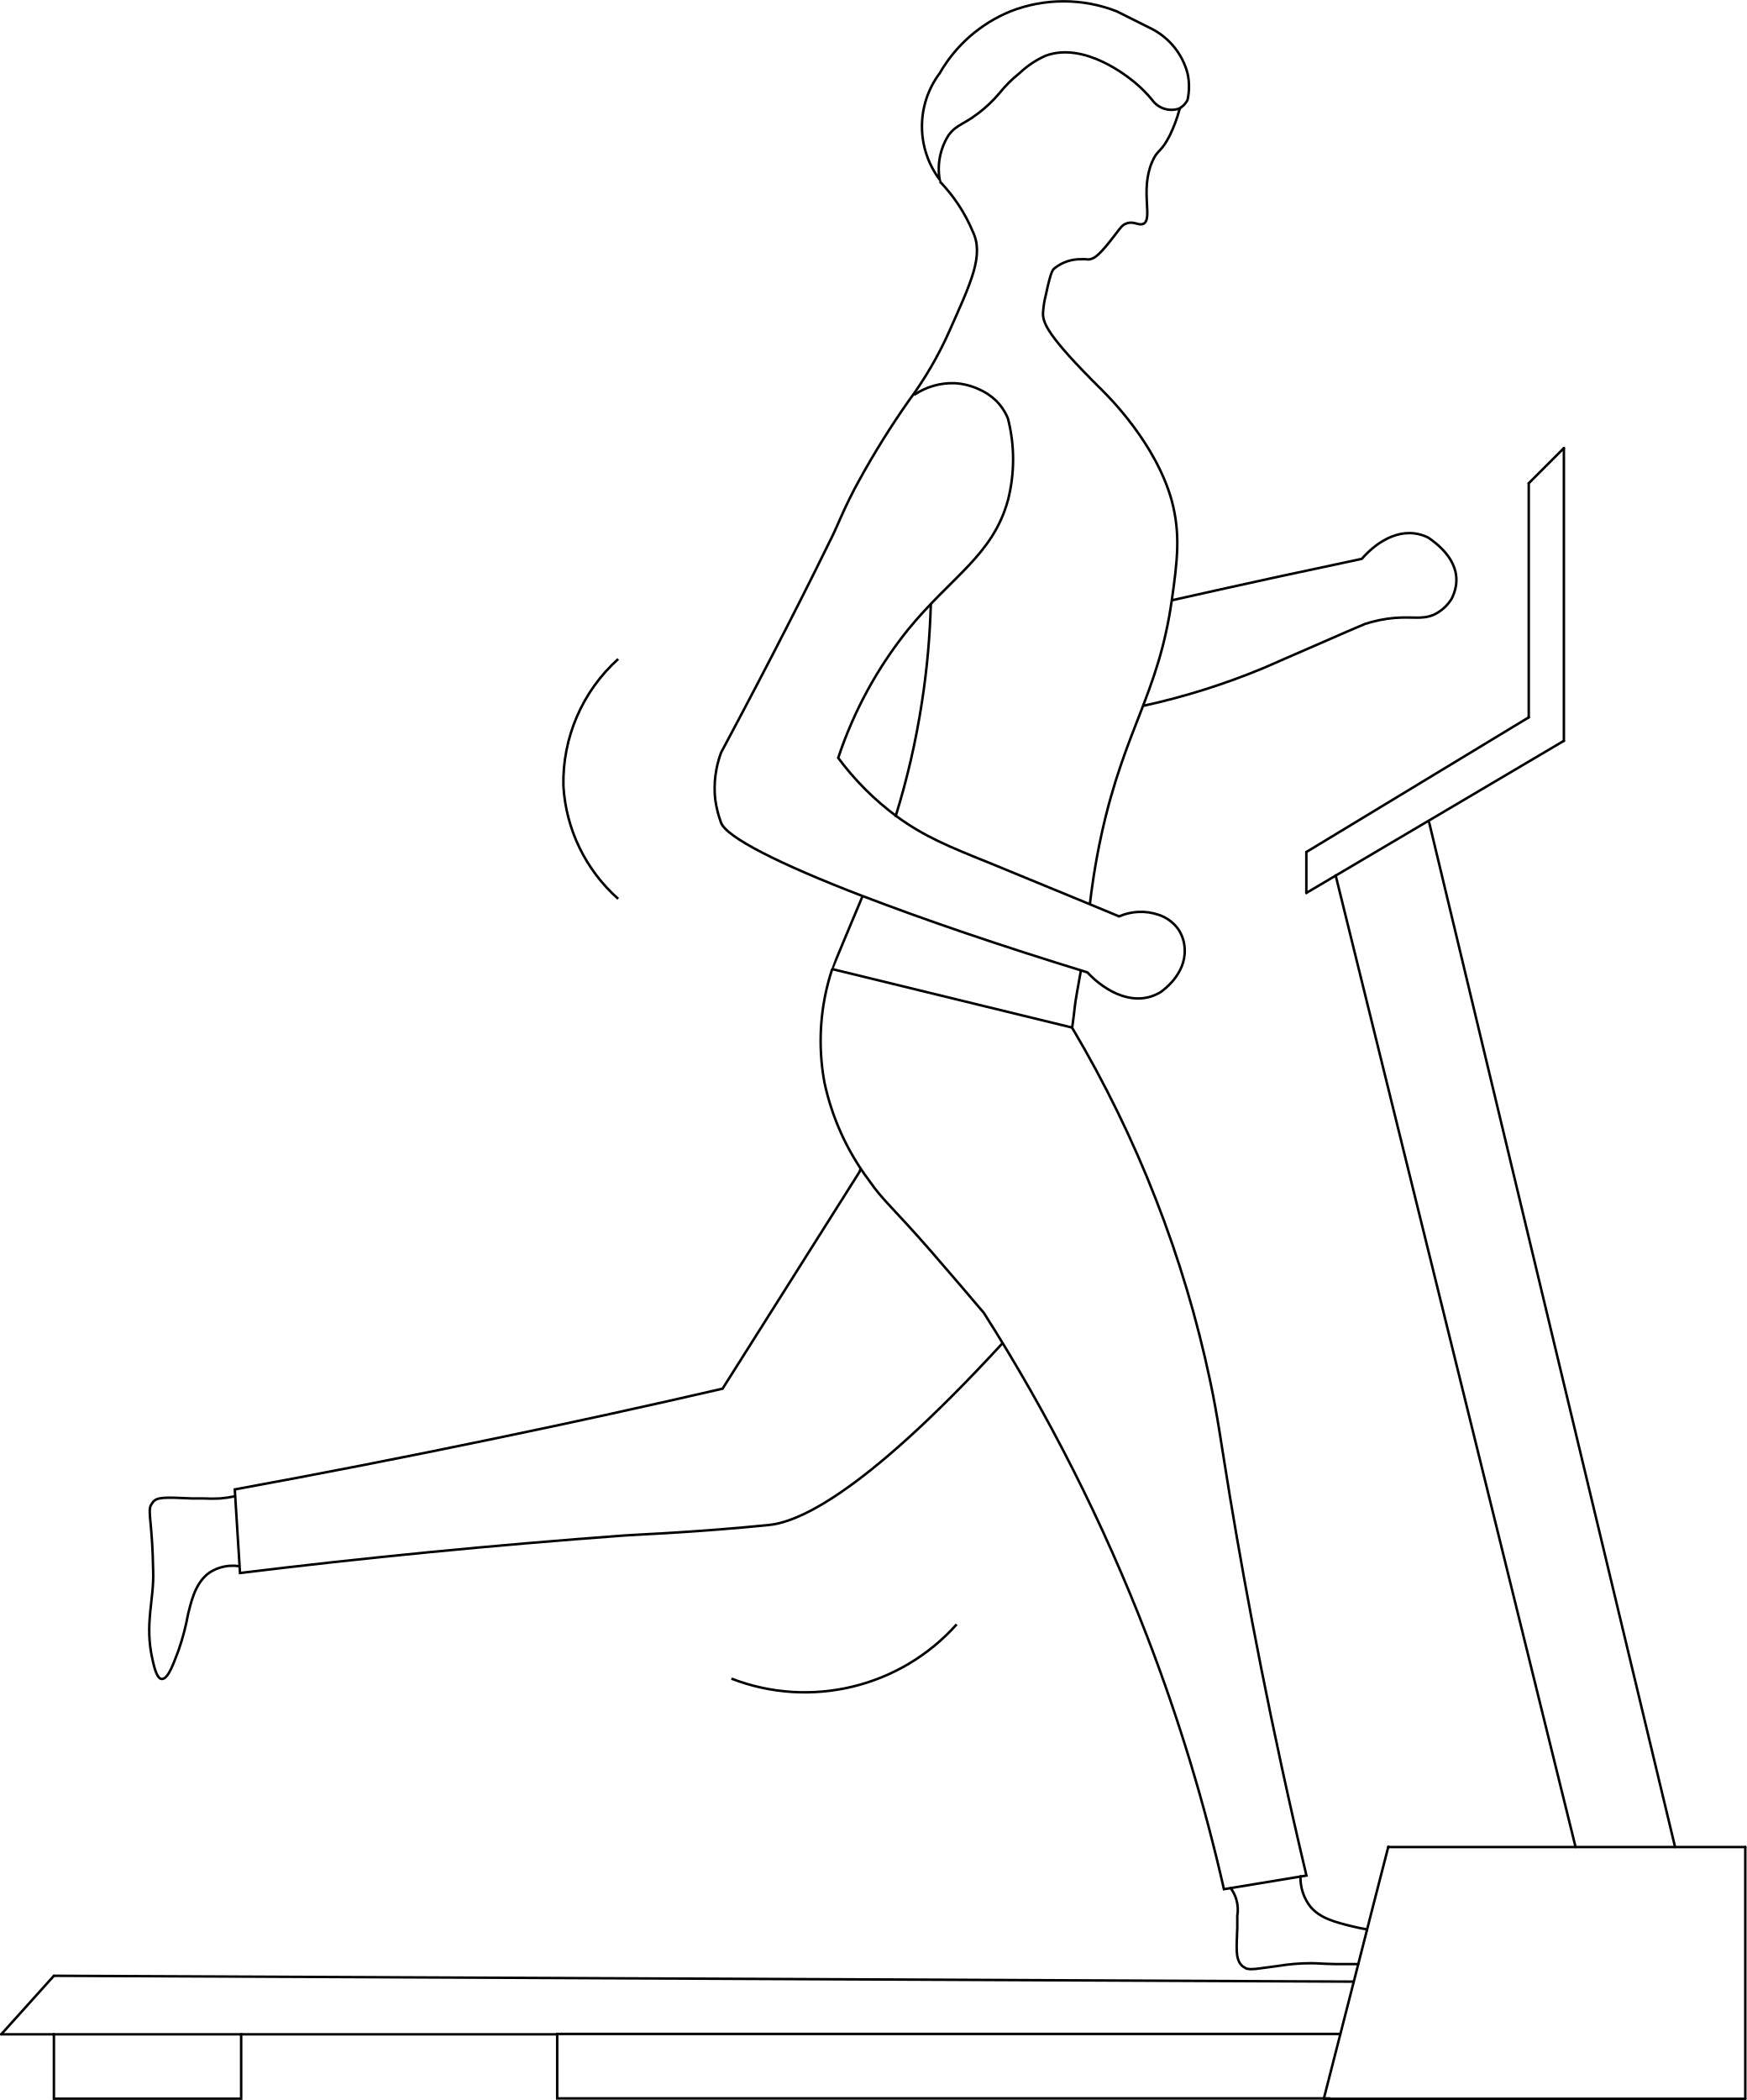
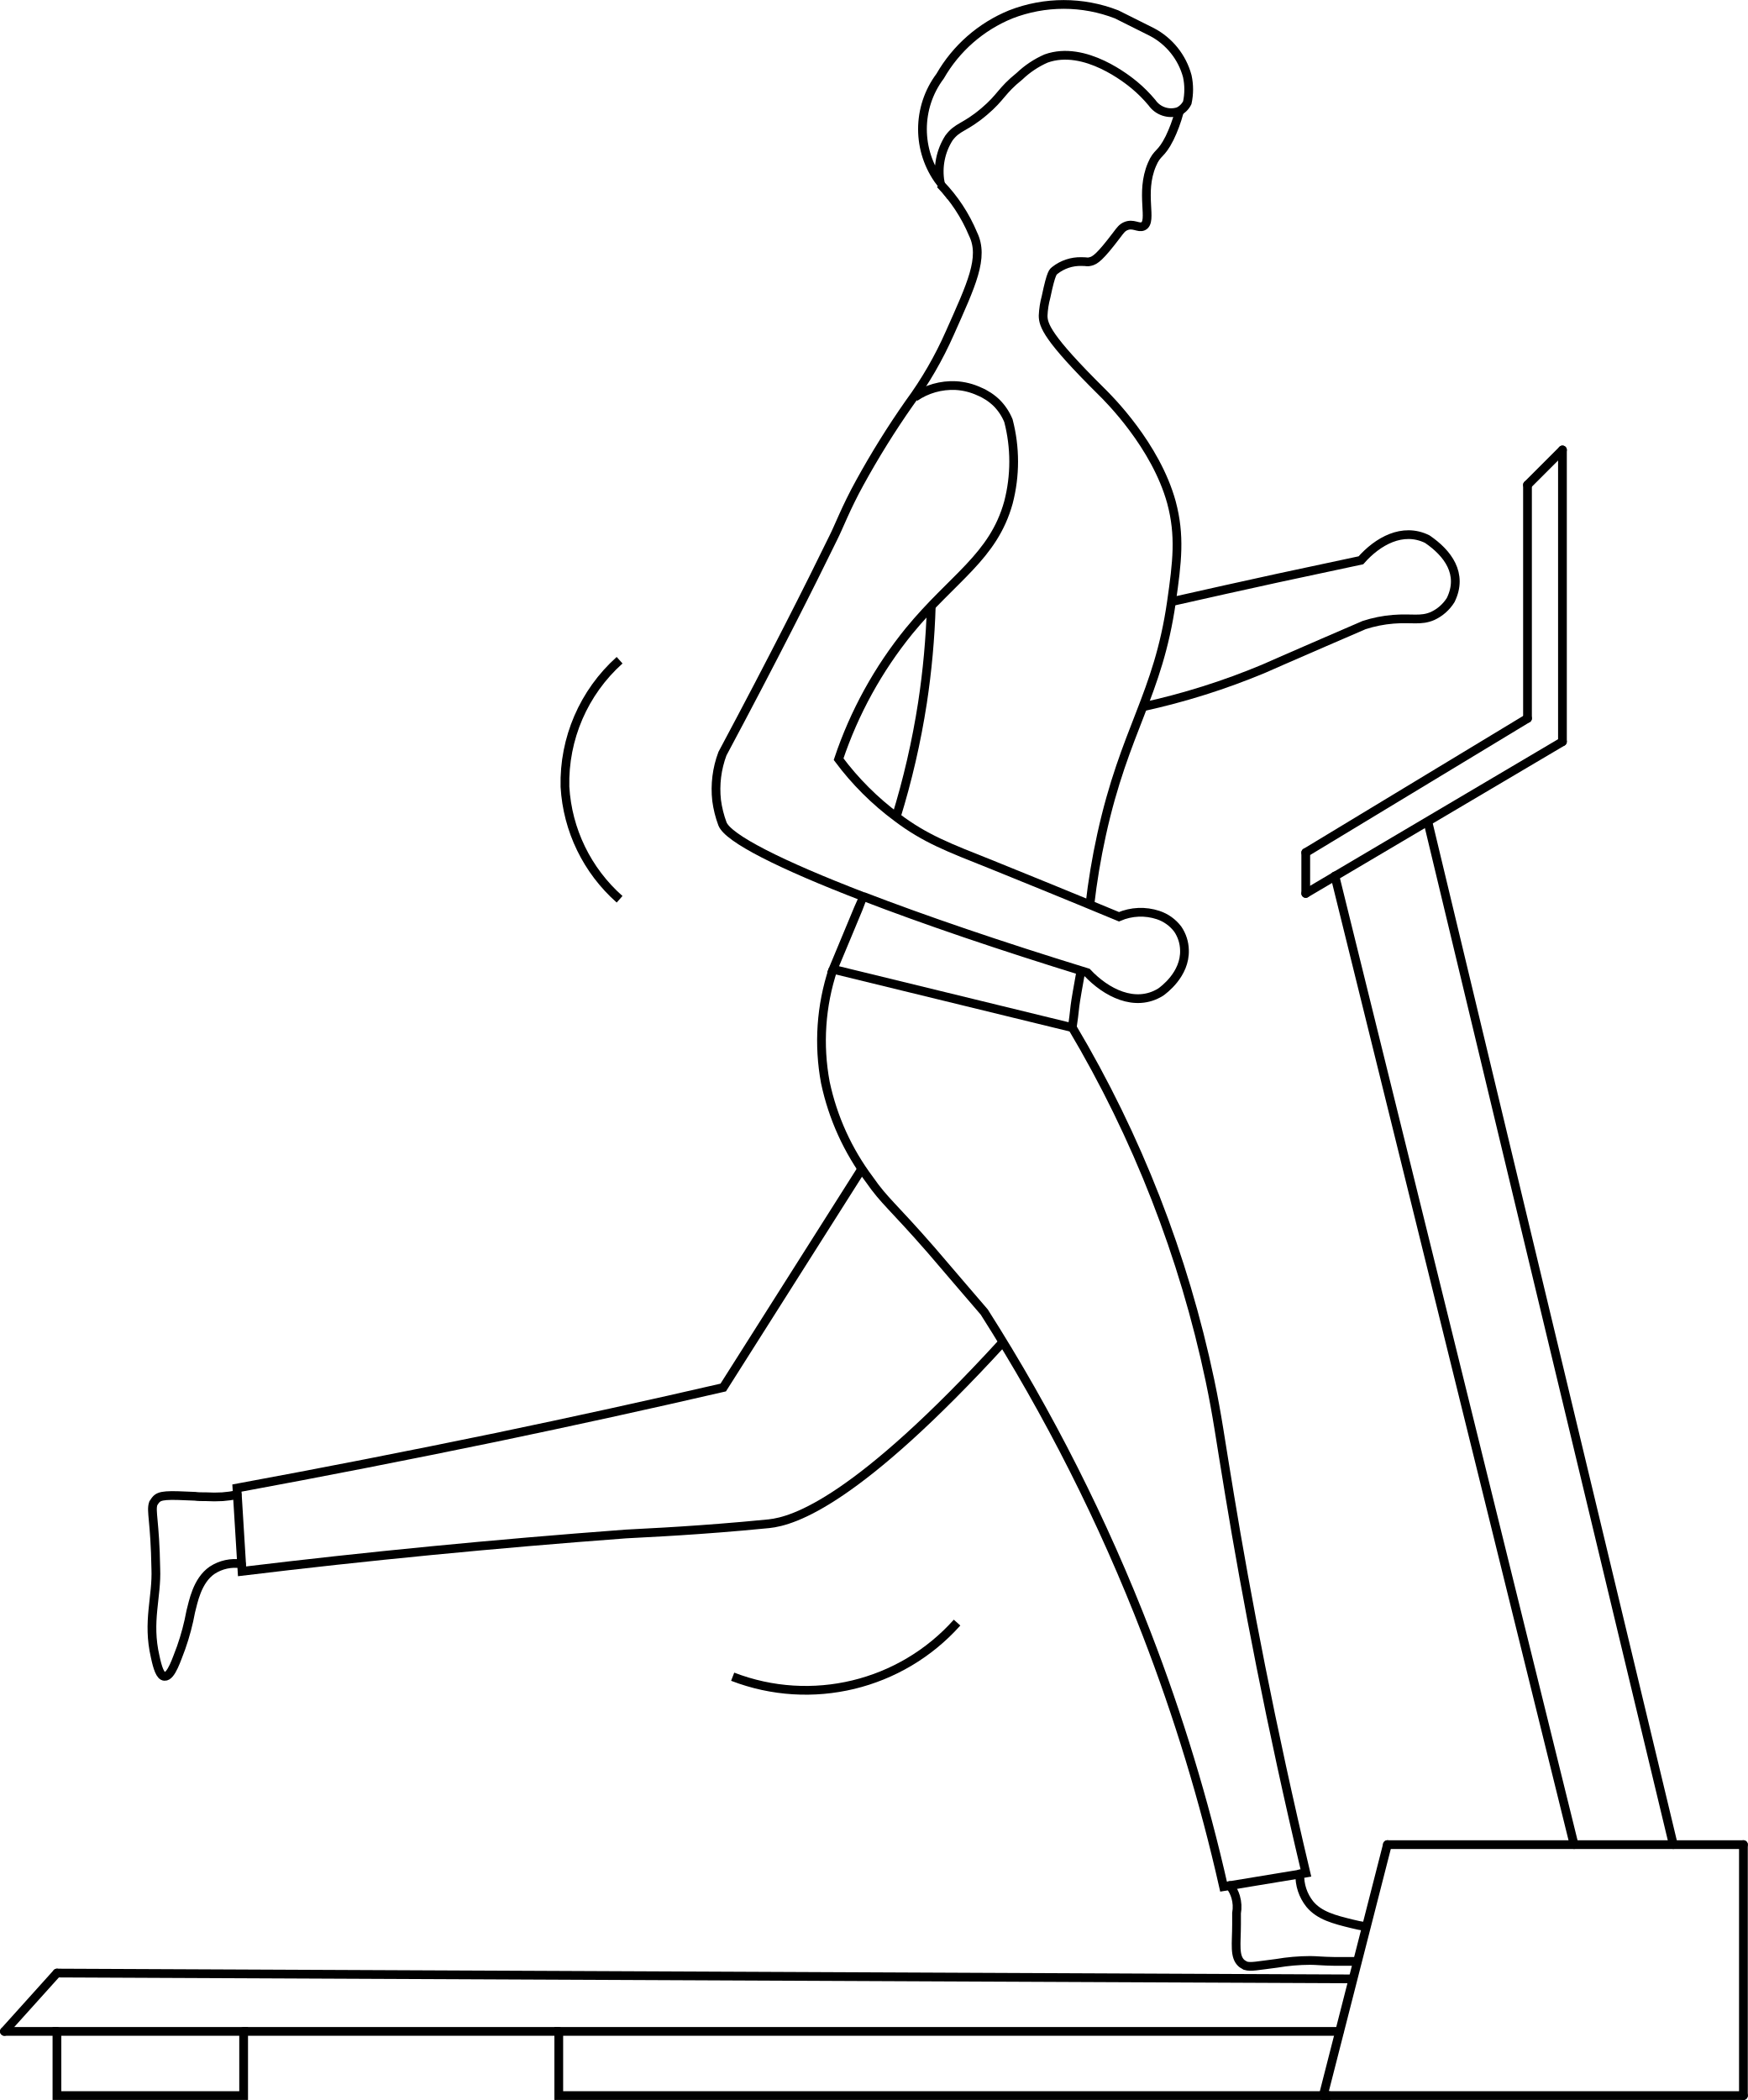
- <svg xmlns="http://www.w3.org/2000/svg" viewBox="0 0 197.28 237.18">
+ <svg xmlns="http://www.w3.org/2000/svg" viewBox="0 0 197.99 237.89">
  <defs>
-     <style>.cls-1,.cls-2{fill:none;stroke:#000;stroke-miterlimit:10;stroke-width:0.28px;}.cls-2{stroke-linecap:round;}</style>
+     <style>.cls-1,.cls-2{fill:none;stroke:#000;stroke-miterlimit:10;stroke-width:0.99px;}.cls-2{stroke-linecap:round;}</style>
  </defs>
  <g id="Calque_2" data-name="Calque 2">
    <g id="Tapis_course" data-name="Tapis course">
-       <path class="cls-1" d="M101.14,92.28a88.45,88.45,0,0,0,3-13,87.42,87.42,0,0,0,1-11" />
-       <path class="cls-1" d="M97.44,101.2c6.82,2.62,15.5,5.59,25.38,8.62,2.1,2.25,5.41,4,8.31,2.21.27-.19,2.8-2,2.69-4.77a4.29,4.29,0,0,0-.76-2.36,4.42,4.42,0,0,0-2.22-1.59,6.16,6.16,0,0,0-4.43.19c-6.41-2.67-11.38-4.68-14.55-6-4.77-1.92-7.41-3-10.57-5.29a31.83,31.83,0,0,1-6.61-6.61,46.42,46.42,0,0,1,7.93-14.54c4.92-6,9.53-8.36,11.24-14.55a18.58,18.58,0,0,0,0-9.25,6.17,6.17,0,0,0-1.33-2,6.53,6.53,0,0,0-2-1.32,7.58,7.58,0,0,0-2.64-.66,7.73,7.73,0,0,0-4.63,1.32" />
-       <path class="cls-1" d="M97.4,101.29S94,109.39,94,109.45l27.11,6.61c.11-.81.22-1.64.31-2.49.07-.6.36-2.24.68-4" />
-       <path class="cls-1" d="M106.15,20.49a18.36,18.36,0,0,1,3.73,5.66c1.29,2.68-.19,5.73-2.64,11.24a41.87,41.87,0,0,1-4.63,7.93,96,96,0,0,0-5.6,9c-1.57,2.83-2.38,5-3,6.25C91.36,66,87.33,74,81.45,85a11.58,11.58,0,0,0-.66,5.29,12.62,12.62,0,0,0,.66,2.64c.63,1.64,6.53,4.64,16,8.28" />
-       <path class="cls-1" d="M123.1,102.18c.19-1.62.56-4.46,1.32-7.94,2.64-12,6.42-15.81,7.94-26.44.64-4.52,1-7.47,0-11.24-1.78-6.47-7.16-11.79-7.94-12.56-6.19-6.13-6.59-7.53-6.61-8.59a11,11,0,0,1,.33-2.13c.62-2.93.82-2.82,1-3a4.65,4.65,0,0,1,3-1c.72-.05.63.08,1,0,.55-.13,1.1-.49,3-3,.44-.58.61-.83,1-1,.89-.4,1.46.25,2,0,1.13-.52-.39-3.74,1-7,.63-1.47,1-1,2-3a16.19,16.19,0,0,0,1.08-2.88l.09-.21" />
-       <path class="cls-1" d="M94,109.45a25.84,25.84,0,0,0-.87,12.83,28.31,28.31,0,0,0,5,11c1.69,2.43,2.64,3,7,8,2.55,2.94,4.63,5.38,6,7a205.77,205.77,0,0,1,18.41,36.45,207.08,207.08,0,0,1,8.71,28.64l9.32-1.54c-4-16.84-6.74-31.33-8.64-42.79-1.08-6.54-1.36-8.91-2.22-13a131.28,131.28,0,0,0-15.6-39.95" />
-       <path class="cls-1" d="M113.19,151.76C96.79,169.6,89.62,172,86.74,172.25l-3,.28c-7,.62-12.18.81-13.19.89q-22.35,1.65-43.44,4.24c-.2-3.15-.39-6.29-.59-9.44q14.43-2.64,29.38-5.75,13.13-2.72,25.72-5.63L97,132.49l.13-.21h0c0-.1.06-.19.08-.29" />
-       <path class="cls-1" d="M132.36,67.8q6-1.35,12.1-2.68l9.36-2c1.89-2.16,4.71-3.78,7.51-2.4,2.32,1.57,4.11,3.93,2.65,6.89a4.74,4.74,0,0,1-2,1.81c-1.34.58-2.34.2-4.46.37a15.2,15.2,0,0,0-3.31.67c-1.06.45-2.67,1.13-4.63,2-3.68,1.59-6.07,2.65-6.74,2.94a79.57,79.57,0,0,1-13.75,4.33" />
-       <path class="cls-2" d="M154.37,217.9c-.39-.06-.93-.16-1.58-.32-2-.49-3.67-.92-4.77-2.23a5.27,5.27,0,0,1-1.12-3.43" />
-       <path class="cls-2" d="M139,213.24a4,4,0,0,1,.65,1.29,4.09,4.09,0,0,1,.11,1.85c0,.26,0,.16,0,1.26-.05,2.19-.3,3.67.59,4.43.18.13.34.19.42.26.61.18,1.33,0,3.52-.28a23.56,23.56,0,0,1,3.81-.32c.69,0,1.35.08,2.79.1h1.32l1.2,0" />
-       <path class="cls-2" d="M26.5,169a13.3,13.3,0,0,1-1.65.24,18.54,18.54,0,0,1-1.86,0l-1.26,0c-3.18-.15-4-.16-4.45.41-.14.17-.2.33-.27.41-.3.86.2,2,.29,7.34.13,3.26-1,6-.08,10,.26,1.23.57,2.23,1.07,2.23.76,0,1.39-2,1.88-3.25a26.82,26.82,0,0,0,1.08-4.11c.28-1,.7-3.48,2.43-4.67a4.8,4.8,0,0,1,3.31-.71" />
-       <line class="cls-2" x1="147.56" y1="100.85" x2="176.65" y2="83.67" />
-       <line class="cls-2" x1="176.65" y1="50.61" x2="176.65" y2="83.67" />
-       <line class="cls-2" x1="176.65" y1="50.61" x2="172.68" y2="54.58" />
-       <line class="cls-2" x1="172.68" y1="54.58" x2="172.68" y2="81.02" />
-       <line class="cls-2" x1="147.56" y1="100.85" x2="147.56" y2="96.23" />
-       <line class="cls-2" x1="172.68" y1="81.02" x2="147.56" y2="96.23" />
-       <line class="cls-2" x1="177.97" y1="208.61" x2="150.87" y2="98.87" />
-       <line class="cls-2" x1="189.21" y1="208.61" x2="161.44" y2="92.92" />
-       <path class="cls-2" d="M149.54,237l3.87-15.11q1.69-6.66,3.41-13.32" />
-       <line class="cls-2" x1="156.82" y1="208.61" x2="197.14" y2="208.61" />
-       <line class="cls-2" x1="197.14" y1="208.61" x2="197.14" y2="237.04" />
-       <line class="cls-2" x1="197.14" y1="237.04" x2="149.54" y2="237.04" />
-       <line class="cls-2" x1="152.85" y1="223.81" x2="6.09" y2="223.15" />
-       <line class="cls-2" x1="6.09" y1="223.15" x2="0.14" y2="229.76" />
-       <path class="cls-2" d="M150.2,237H62.94v-7.28h88.42" />
-       <rect class="cls-2" x="6.09" y="229.76" width="21.15" height="7.27" />
-       <line class="cls-2" x1="0.14" y1="229.76" x2="6.09" y2="229.76" />
-       <line class="cls-2" x1="27.25" y1="229.76" x2="62.94" y2="229.76" />
-       <path class="cls-1" d="M130.14,11.28a14.25,14.25,0,0,0-2-2c-.67-.55-5.58-4.59-10-3a10.57,10.57,0,0,0-3,2c-2.08,1.68-2.06,2.35-4,4-2.24,1.89-3,1.65-4,3a7.13,7.13,0,0,0-1,5,10,10,0,0,1,0-12,16.34,16.34,0,0,1,8-7,16.48,16.48,0,0,1,12,0l4,2a7.94,7.94,0,0,1,4,5,7,7,0,0,1,0,3,2.16,2.16,0,0,1-1,1A2.68,2.68,0,0,1,130.14,11.28Z" />
-       <path class="cls-1" d="M69.83,74.43a18.73,18.73,0,0,0-6.19,14.35,18.49,18.49,0,0,0,6.19,12.74" />
-       <path class="cls-1" d="M108.06,183.46a23,23,0,0,1-25.44,6.13" />
+       <path class="cls-1" d="M101.5,92.63a91.09,91.09,0,0,0,3-13,91.33,91.33,0,0,0,1-11" />
+       <path class="cls-1" d="M97.79,101.55c6.83,2.63,15.5,5.59,25.38,8.63,2.11,2.25,5.41,4,8.31,2.21.28-.2,2.8-2,2.7-4.77a4.39,4.39,0,0,0-.76-2.37,4.6,4.6,0,0,0-2.22-1.59,6.25,6.25,0,0,0-4.44.19c-6.41-2.66-11.38-4.67-14.54-5.95C107.44,96,104.8,95,101.64,92.62A32.09,32.09,0,0,1,95,86,46.42,46.42,0,0,1,103,71.46c4.92-6,9.53-8.36,11.24-14.54a18.39,18.39,0,0,0,0-9.26,6.15,6.15,0,0,0-1.32-2,6.34,6.34,0,0,0-2-1.32,7.28,7.28,0,0,0-2.65-.66A7.59,7.59,0,0,0,103.62,45" />
+       <path class="cls-1" d="M97.76,101.64c0,.06-3.37,8.11-3.39,8.16l27.1,6.61c.12-.81.22-1.64.31-2.49.07-.59.36-2.23.68-4" />
+       <path class="cls-1" d="M106.5,20.85a18.18,18.18,0,0,1,3.73,5.66c1.3,2.67-.19,5.73-2.64,11.24A42.2,42.2,0,0,1,103,45.68a96.82,96.82,0,0,0-5.6,9c-1.56,2.82-2.37,5-3,6.24-2.65,5.43-6.69,13.47-12.56,24.46a11.45,11.45,0,0,0-.66,5.29,12.08,12.08,0,0,0,.66,2.65c.63,1.64,6.53,4.63,16,8.27" />
+       <path class="cls-1" d="M123.46,102.53a78.66,78.66,0,0,1,1.32-7.93c2.63-12,6.41-15.81,7.93-26.44.65-4.53,1-7.48,0-11.24-1.78-6.48-7.15-11.79-7.93-12.56-6.2-6.14-6.6-7.54-6.61-8.6a9.66,9.66,0,0,1,.33-2.13c.61-2.93.82-2.82,1-3a4.68,4.68,0,0,1,3-1c.72,0,.63.09,1,0,.55-.12,1.1-.49,3-3,.43-.57.61-.82,1-1,.88-.39,1.45.25,2,0,1.13-.52-.4-3.74,1-7,.62-1.47,1-1,2-3a16.56,16.56,0,0,0,1.07-2.88l.1-.21" />
+       <path class="cls-1" d="M94.37,109.8a25.73,25.73,0,0,0-.87,12.83,28,28,0,0,0,5,11c1.68,2.43,2.64,3,7,8,2.55,3,4.62,5.38,6,7a205.47,205.47,0,0,1,18.4,36.45,204.77,204.77,0,0,1,8.71,28.64l9.33-1.54c-4-16.84-6.75-31.33-8.64-42.79-1.09-6.53-1.37-8.9-2.23-13a131,131,0,0,0-15.6-40" />
+       <path class="cls-1" d="M113.54,152.11C97.15,170,90,172.31,87.1,172.61l-3,.28c-7.06.62-12.18.81-13.19.88Q48.52,175.44,27.42,178c-.19-3.14-.39-6.29-.58-9.43q14.42-2.66,29.38-5.75,13.11-2.73,25.71-5.64l15.43-24.35.14-.21h0c0-.09,0-.19.08-.29" />
+       <path class="cls-1" d="M132.71,68.16q6-1.36,12.1-2.69l9.36-2c1.89-2.15,4.72-3.77,7.51-2.4,2.32,1.58,4.11,3.93,2.66,6.9a4.78,4.78,0,0,1-2.05,1.81c-1.34.58-2.34.2-4.46.37a14.43,14.43,0,0,0-3.3.66l-4.63,2c-3.68,1.59-6.08,2.65-6.74,2.94a79.28,79.28,0,0,1-13.75,4.33" />
+       <path class="cls-2" d="M154.73,218.25a15.27,15.27,0,0,1-1.59-.32c-2-.49-3.67-.92-4.76-2.23a5.18,5.18,0,0,1-1.13-3.43" />
+       <path class="cls-2" d="M139.32,213.59a4,4,0,0,1,.66,1.29,4.06,4.06,0,0,1,.1,1.85c0,.26,0,.17,0,1.26,0,2.2-.3,3.67.59,4.43.18.14.34.19.43.26.61.18,1.33,0,3.51-.27a22.94,22.94,0,0,1,3.81-.33c.7,0,1.35.09,2.79.11h2.53" />
+       <path class="cls-2" d="M26.86,169.32a12.83,12.83,0,0,1-1.66.23,15.65,15.65,0,0,1-1.85,0c-.54,0-.91,0-1.26-.05-3.18-.15-4-.15-4.45.41-.15.17-.21.33-.28.41-.29.87.2,2,.29,7.35.14,3.26-1,6-.07,10,.26,1.23.57,2.23,1.07,2.23.76.05,1.38-2,1.87-3.25a27.15,27.15,0,0,0,1.09-4.1c.28-1.05.7-3.49,2.42-4.67a4.73,4.73,0,0,1,3.31-.72" />
+       <line class="cls-2" x1="147.92" y1="101.21" x2="177" y2="84.02" />
+       <line class="cls-2" x1="177" y1="50.97" x2="177" y2="84.02" />
+       <line class="cls-2" x1="177" y1="50.97" x2="173.04" y2="54.93" />
+       <line class="cls-2" x1="173.04" y1="54.93" x2="173.04" y2="81.38" />
+       <line class="cls-2" x1="147.92" y1="101.21" x2="147.92" y2="96.58" />
+       <line class="cls-2" x1="173.04" y1="81.38" x2="147.92" y2="96.58" />
+       <line class="cls-2" x1="178.32" y1="208.96" x2="151.22" y2="99.23" />
+       <line class="cls-2" x1="189.56" y1="208.96" x2="161.8" y2="93.28" />
+       <path class="cls-2" d="M149.9,237.39q1.93-7.54,3.86-15.1,1.71-6.66,3.41-13.33" />
+       <line class="cls-2" x1="157.17" y1="208.96" x2="197.5" y2="208.96" />
+       <line class="cls-2" x1="197.5" y1="208.96" x2="197.5" y2="237.39" />
+       <line class="cls-2" x1="197.5" y1="237.39" x2="149.9" y2="237.39" />
+       <line class="cls-2" x1="153.2" y1="224.17" x2="6.45" y2="223.51" />
+       <line class="cls-2" x1="6.45" y1="223.51" x2="0.5" y2="230.12" />
+       <path class="cls-2" d="M150.55,237.39H63.3v-7.27h88.42" />
+       <rect class="cls-2" x="6.45" y="230.12" width="21.15" height="7.27" />
+       <line class="cls-2" x1="0.5" y1="230.12" x2="6.45" y2="230.12" />
+       <line class="cls-2" x1="27.6" y1="230.12" x2="63.3" y2="230.12" />
+       <path class="cls-1" d="M130.5,11.63a15.43,15.43,0,0,0-2-2c-.67-.55-5.59-4.59-10-3a10.43,10.43,0,0,0-3,2c-2.09,1.68-2.06,2.36-4,4-2.24,1.9-3,1.66-4,3a7.07,7.07,0,0,0-1,5,10,10,0,0,1,0-12,16.34,16.34,0,0,1,8-7,16.54,16.54,0,0,1,12,0c1.33.67,2.66,1.34,4,2a8,8,0,0,1,4,5,7.11,7.11,0,0,1,0,3,2.16,2.16,0,0,1-1,1A2.64,2.64,0,0,1,130.5,11.63Z" />
+       <path class="cls-1" d="M70.19,74.79A18.64,18.64,0,0,0,64,89.13a18.42,18.42,0,0,0,6.19,12.74" />
+       <path class="cls-1" d="M108.42,183.81A23,23,0,0,1,83,189.94" />
    </g>
  </g>
</svg>
